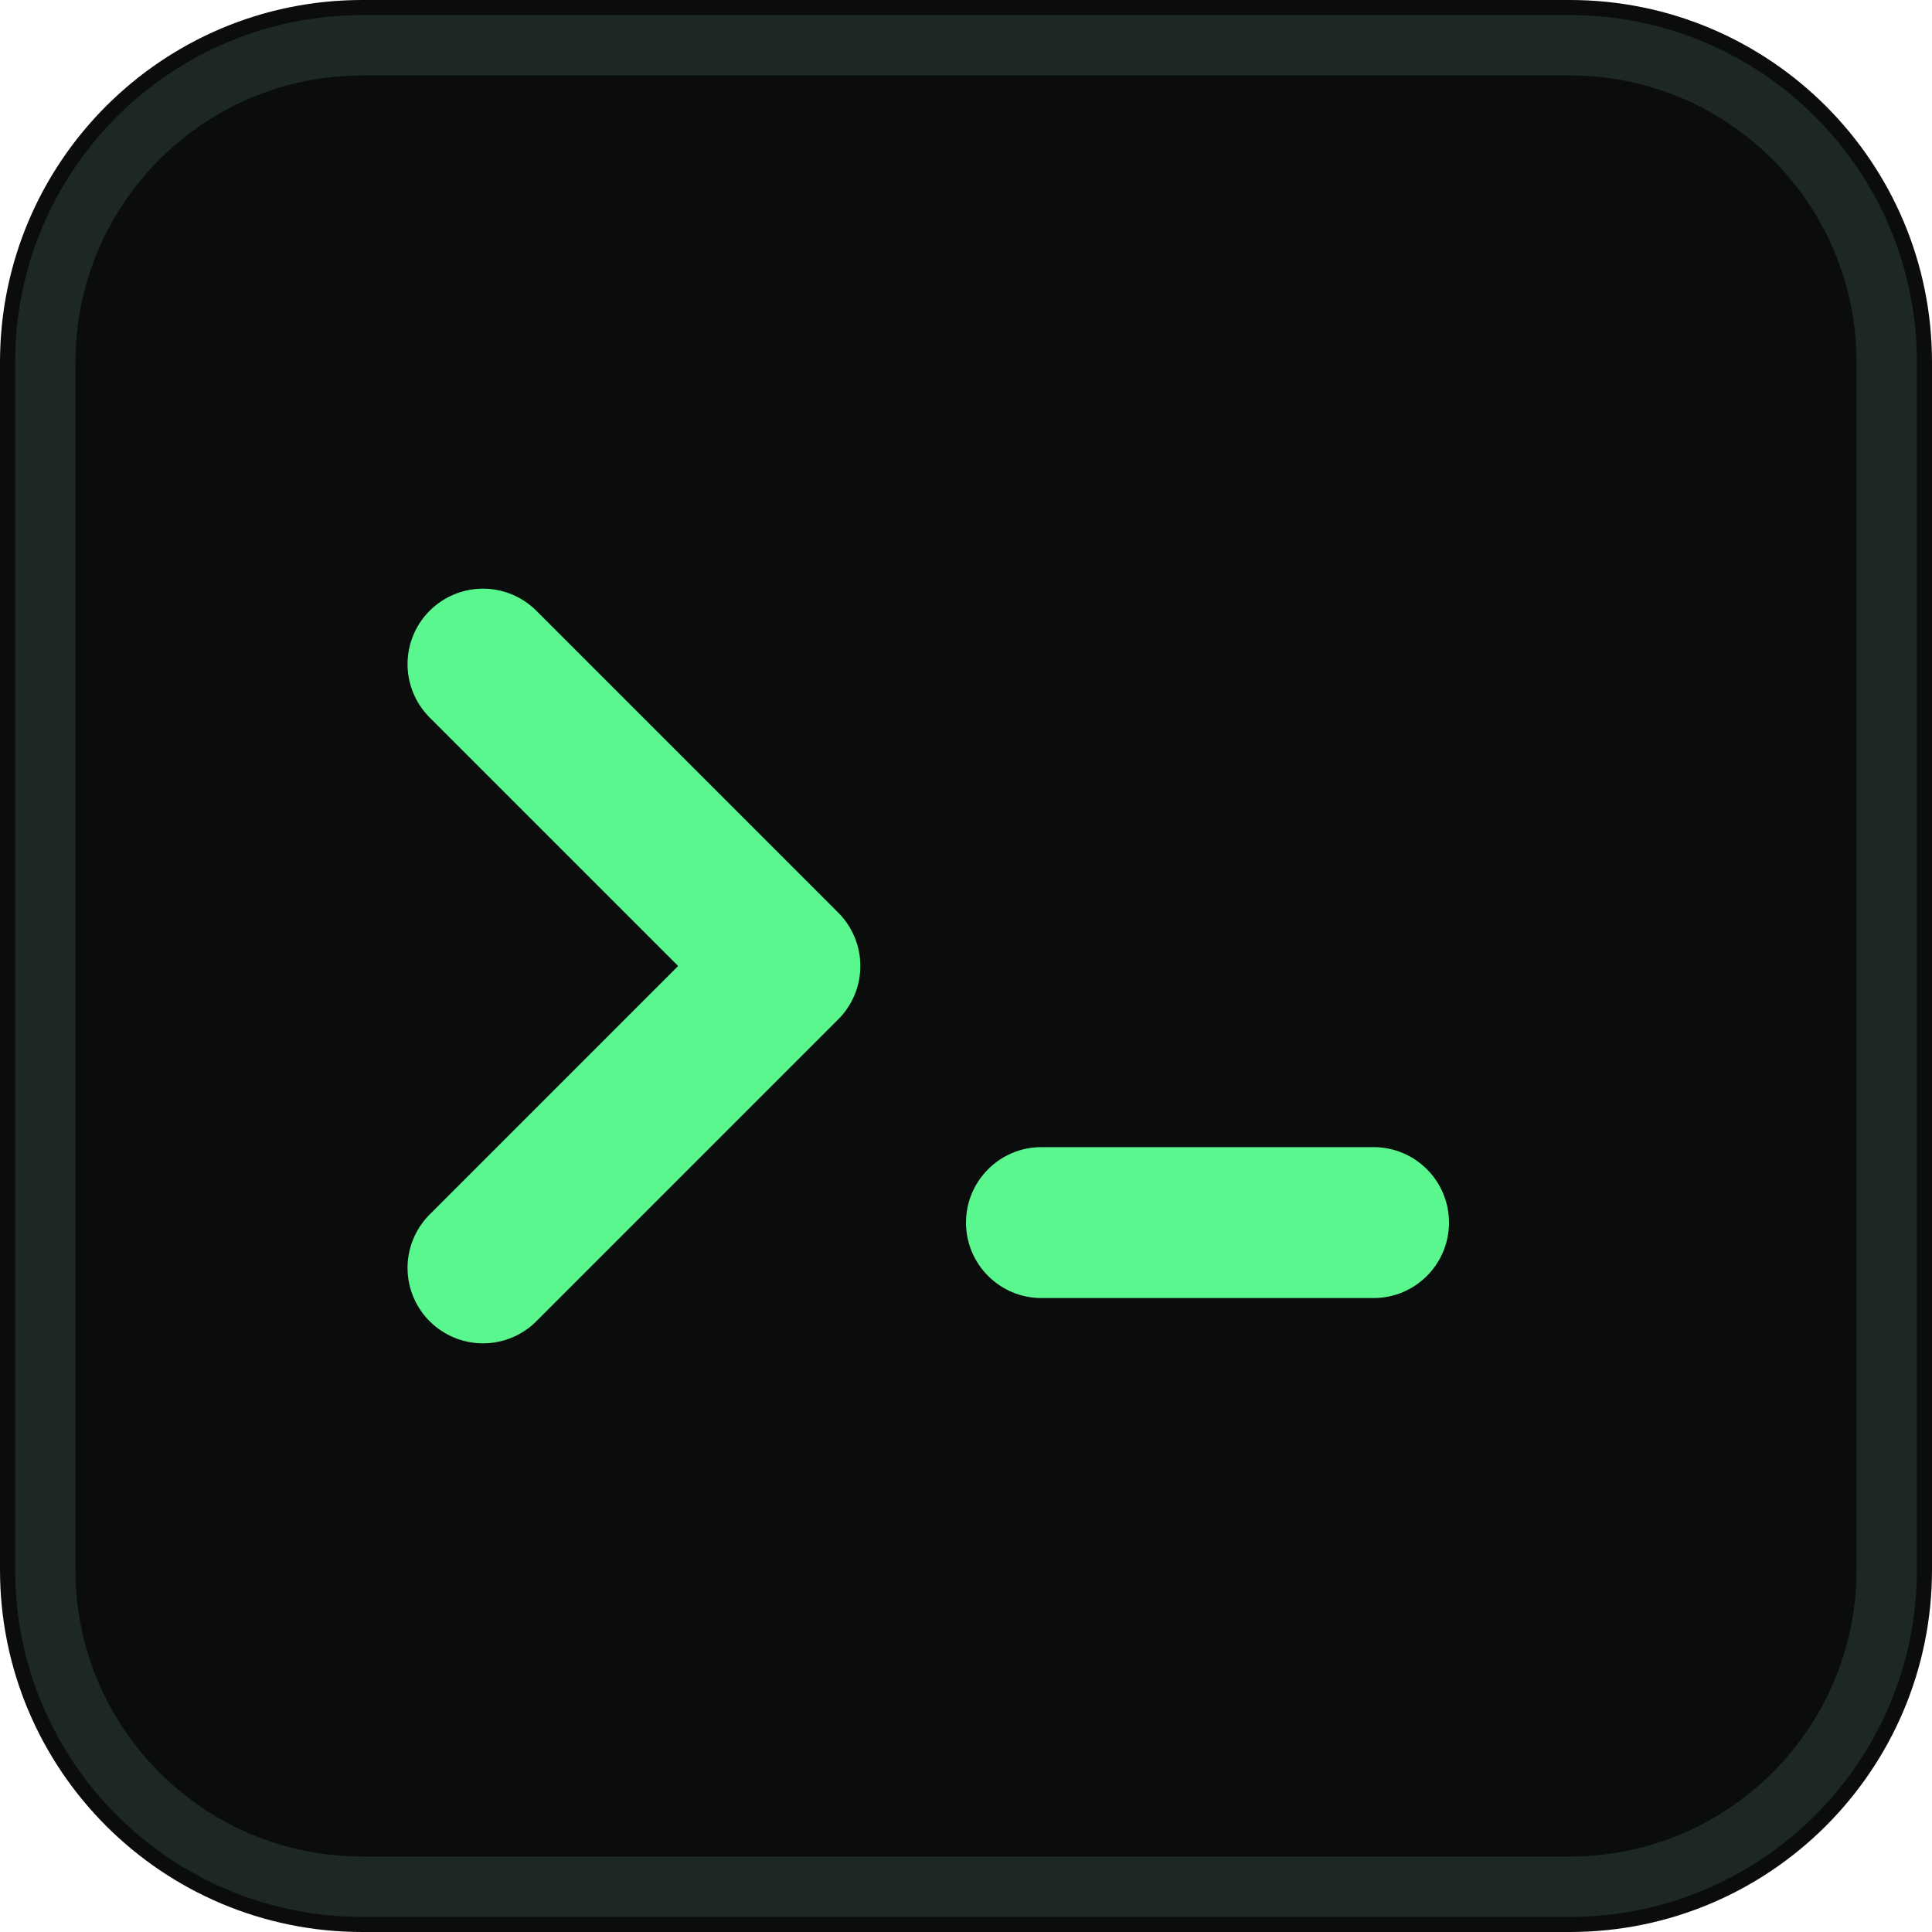
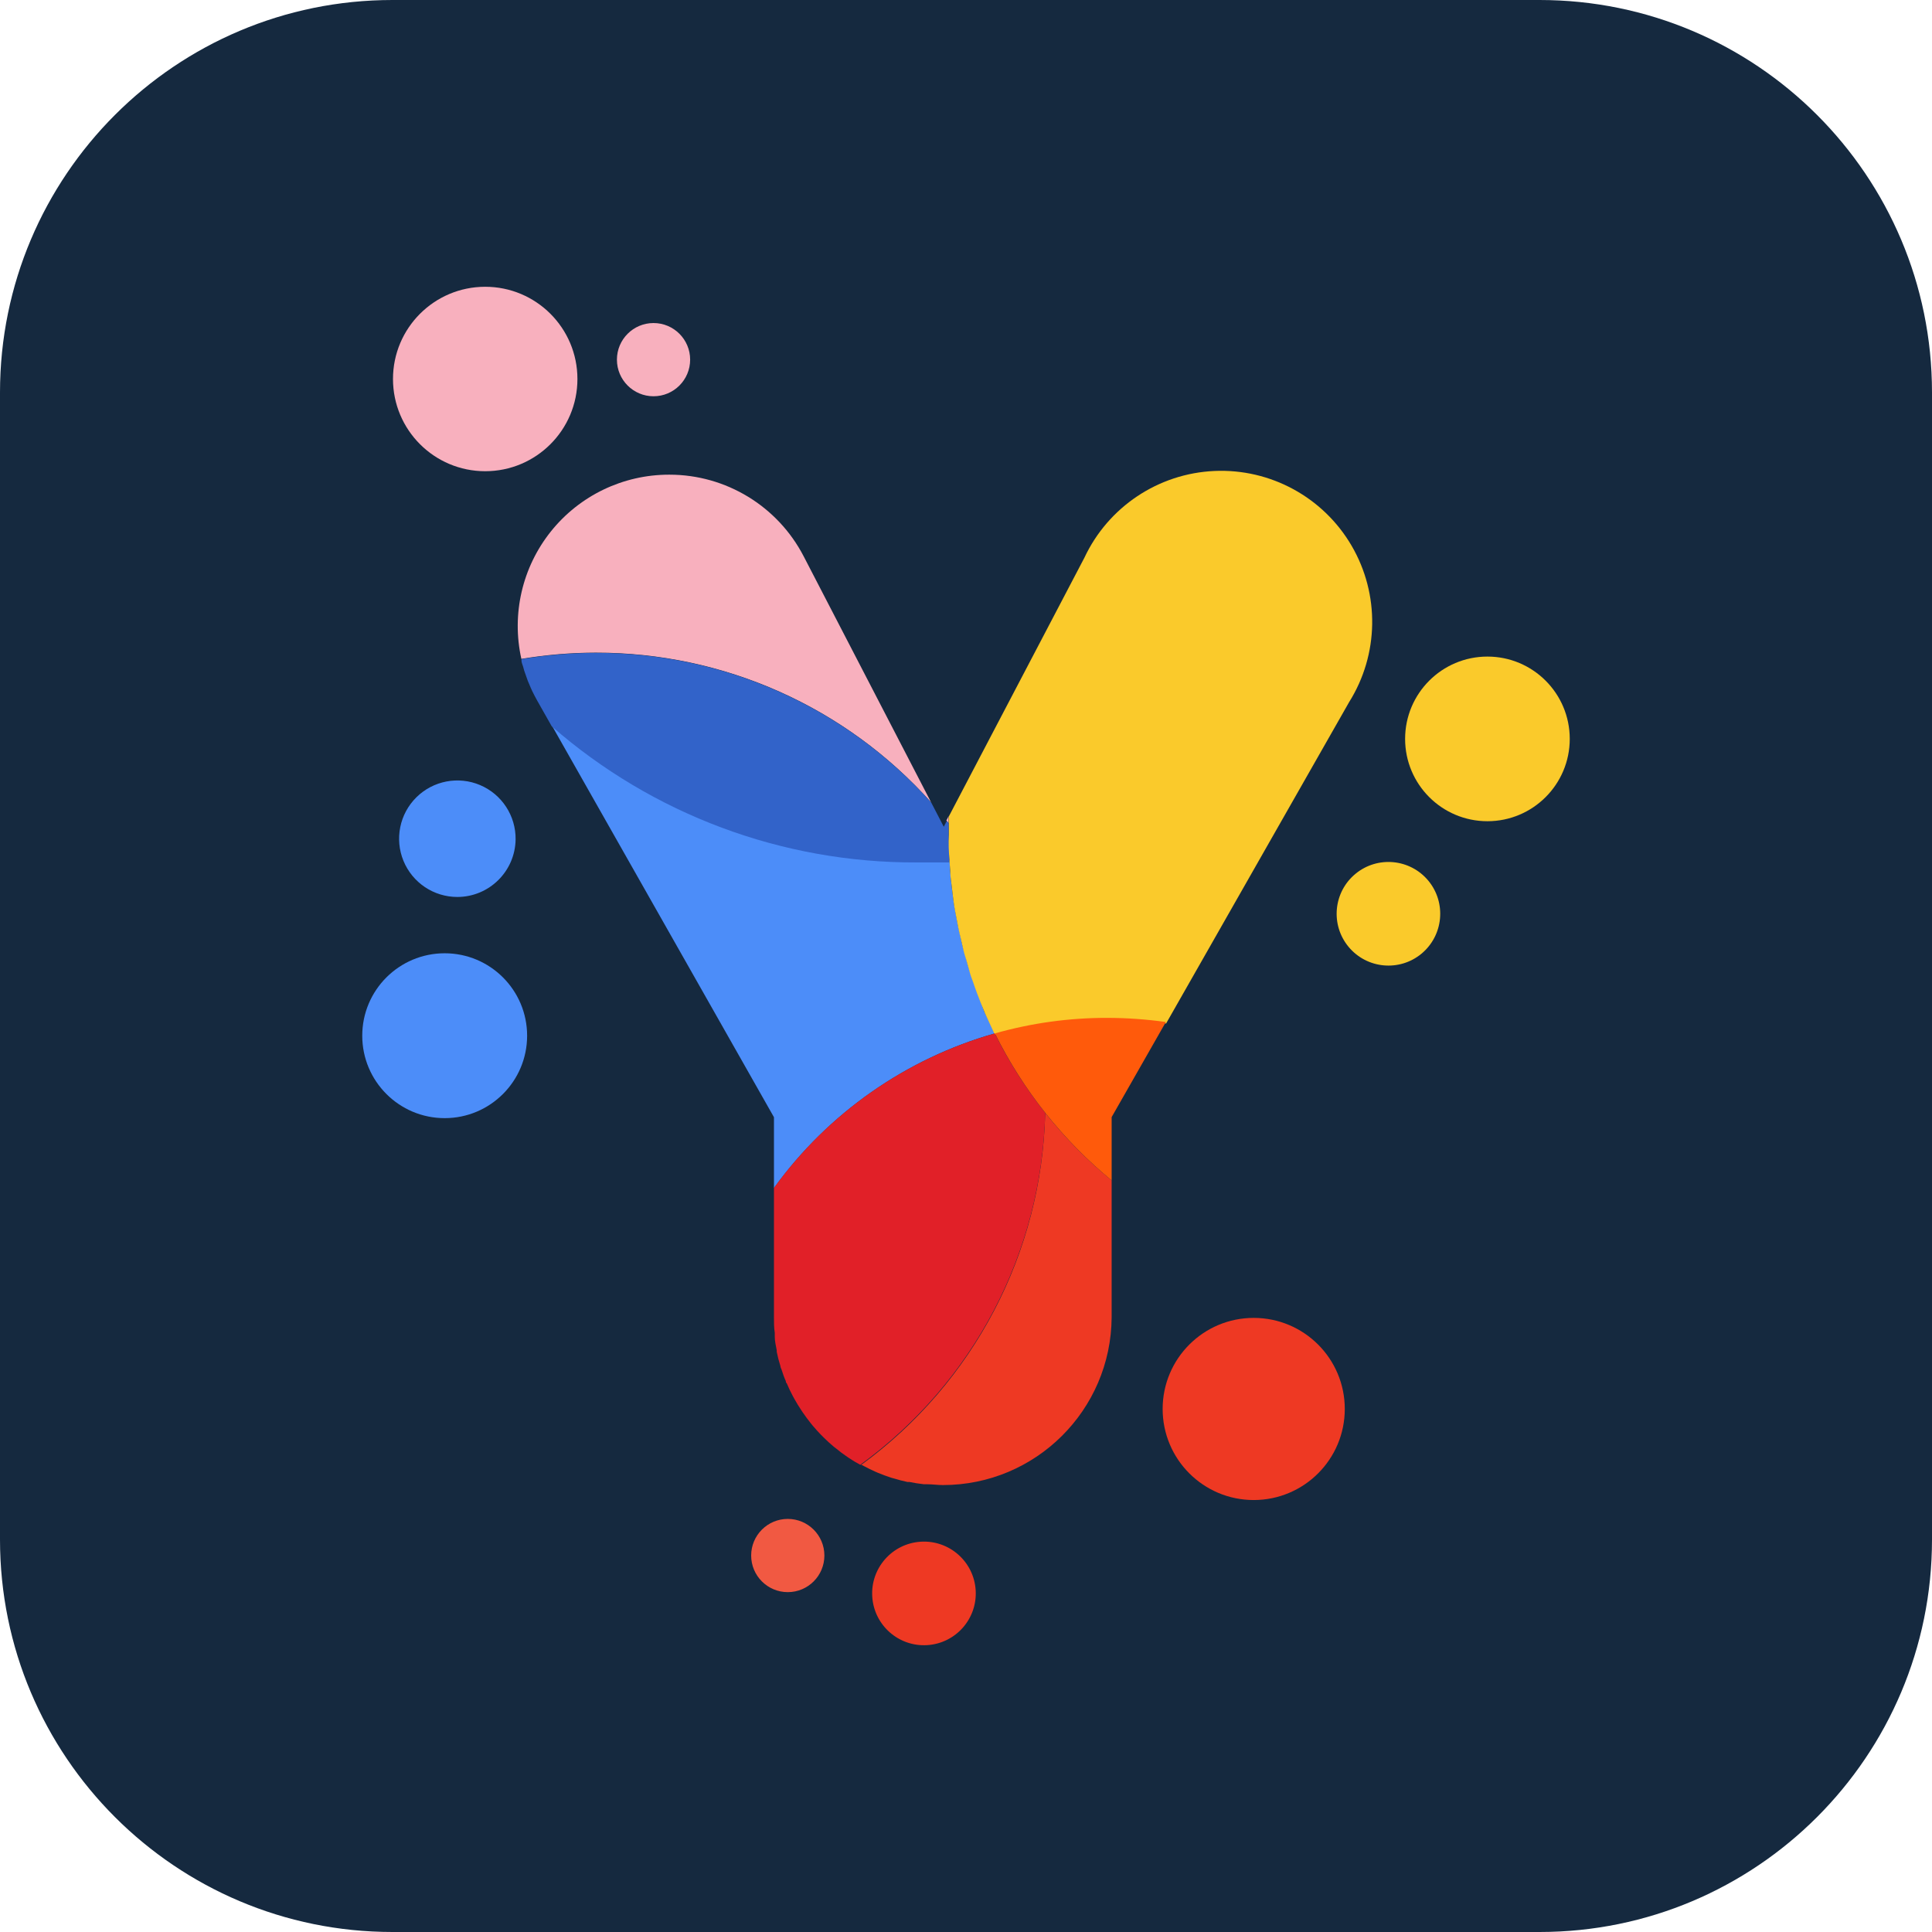
<svg xmlns="http://www.w3.org/2000/svg" viewBox="0 0 64 64" role="img" aria-label="yay.dev">
-   <rect width="64" height="64" rx="12" fill="#0a0d0c" />
-   <rect x="1.5" y="1.5" width="61" height="61" rx="10.5" fill="none" stroke="#1d2723" stroke-width="2" />
-   <path d="M16 22 L26 32 L16 42" fill="none" stroke="#5af78e" stroke-width="5" stroke-linecap="round" stroke-linejoin="round" />
-   <rect x="32" y="38" width="16" height="5" rx="2.5" fill="#5af78e" />
+   <rect width="64" height="64" rx="13" fill="#15293f" />
+   <svg x="12" y="8" width="40" height="48" viewBox="-0.01 0 104.88 117.991" preserveAspectRatio="xMidYMid meet">
+     <circle id="Layer_1-2" dataName="Layer 1" class="cls-1" cx="97.72" cy="39.27" r="7.15" style="fill: #faca2b;" />
+     <path id="Layer_1-2" dataName="Layer 1" class="cls-1" d="M92.59,51.59A4.5,4.5,0,1,0,92,57.92,4.51,4.51,0,0,0,92.59,51.59Z" style="fill: #faca2b;" />
+     <path id="Layer_1-2" dataName="Layer 1" class="cls-2" d="M48.5,109a4.5,4.5,0,1,0,4.77,4.21A4.5,4.5,0,0,0,48.5,109Z" style="fill: #ee3923;" />
+     <circle id="Layer_1-2" dataName="Layer 1" class="cls-2" cx="77.42" cy="97.47" r="7.91" style="fill: #ee3923;" />
+     <circle id="Layer_1-2" dataName="Layer 1" class="cls-3" cx="36.95" cy="110.2" r="3.18" style="fill: #f15942;" />
+     <circle id="Layer_1-2" dataName="Layer 1" class="cls-4" cx="25.29" cy="6.33" r="3.18" style="fill: #f8b0be;" />
+     <circle id="Layer_1-2" dataName="Layer 1" class="cls-4" cx="10.67" cy="8.01" r="8.01" style="fill: #f8b0be;" />
+     <path id="Layer_1-2" dataName="Layer 1" class="cls-5" d="M14.31,65.05a7.16,7.16,0,1,0-7.16,7.16A7.16,7.16,0,0,0,14.31,65.05Z" style="fill: #4c8df9; fill-opacity: 1;" />
+     <path id="Layer_1-2" dataName="Layer 1" class="cls-5" d="M13.31,48A5.06,5.06,0,1,0,8.25,53,5.07,5.07,0,0,0,13.31,48Z" style="fill: #4c8df9; fill-opacity: 1;" />
+     <path id="Layer_1-2" dataName="Layer 1" class="cls-6" d="M54.43,63.78,54,62.93Z" style="fill: none;" />
+     <path id="Layer_1-2" dataName="Layer 1" class="cls-6" d="M53,60.25c-.11-.3-.21-.59-.3-.89C52.81,59.66,52.91,60,53,60.25Z" style="fill: none;" />
+     <path id="Layer_1-2" dataName="Layer 1" class="cls-6" d="M54.93,64.85h0l-.11-.2C54.87,64.72,54.89,64.78,54.93,64.85Z" style="fill: none;" />
+     <path id="Layer_1-2" dataName="Layer 1" class="cls-6" d="M53.68,62c-.11-.29-.23-.58-.34-.88C53.45,61.46,53.57,61.75,53.68,62Z" style="fill: none;" />
+     <path id="Layer_1-2" dataName="Layer 1" class="cls-6" d="M51.25,52.71c0-.32-.09-.63-.12-1C51.16,52.08,51.21,52.39,51.25,52.71Z" style="fill: none;" />
+     <path id="Layer_1-2" dataName="Layer 1" class="cls-6" d="M52.44,58.41c-.09-.3-.18-.6-.26-.9C52.26,57.81,52.35,58.11,52.44,58.41Z" style="fill: none;" />
+     <path id="Layer_1-2" dataName="Layer 1" class="cls-6" d="M51.55,54.64c-.06-.31-.12-.62-.17-.93C51.43,54,51.49,54.33,51.55,54.64Z" style="fill: none;" />
+     <path id="Layer_1-2" dataName="Layer 1" class="cls-6" d="M51,50h0c0,.26.05.53.07.79L51,50Z" style="fill: none;" />
+     <path id="Layer_1-2" dataName="Layer 1" class="cls-6" d="M52,56.54c-.07-.3-.15-.6-.21-.91C51.8,55.94,51.88,56.24,52,56.54Z" style="fill: none;" />
+     <path id="Layer_1-2" dataName="Layer 1" class="cls-4" d="M51,49.8V50h0C51,49.9,51,49.85,51,49.8Z" style="fill: #f8b0be;" />
+     <path id="Layer_1-2" dataName="Layer 1" class="cls-4" d="M14.27,33.84c-.07-.18-.13-.36-.19-.54C14.14,33.48,14.2,33.66,14.27,33.84Z" style="fill: #f8b0be;" />
+     <path id="Layer_1-2" dataName="Layer 1" class="cls-4" d="M49.4,44.78,38.33,23.41a13.13,13.13,0,0,0-11.65-7.09h-.05a13.14,13.14,0,0,0-12.82,16,39.5,39.5,0,0,1,6.47-.54A39,39,0,0,1,49.4,44.78Z" style="fill: #f8b0be;" />
+     <path id="Layer_1-2" dataName="Layer 1" class="cls-4" d="M50.92,46.59c0,.34,0,.68,0,1,0-.54,0-1.08,0-1.61l-.45.88.26-.5Z" style="fill: #f8b0be;" />
+     <path id="Layer_1-2" dataName="Layer 1" class="cls-4" d="M14,32.94c-.05-.18-.1-.35-.14-.52C13.88,32.59,13.93,32.76,14,32.94Z" style="fill: #f8b0be;" />
+     <path id="Layer_1-2" dataName="Layer 1" class="cls-4" d="M14.64,34.77c-.08-.19-.17-.39-.25-.59C14.47,34.38,14.56,34.58,14.64,34.77Z" style="fill: #f8b0be;" />
+     <path id="Layer_1-2" dataName="Layer 1" class="cls-4" d="M15.22,35.92c-.16-.29-.31-.57-.45-.86C14.91,35.35,15.06,35.63,15.22,35.92Z" style="fill: #f8b0be;" />
+     <path id="Layer_1-2" dataName="Layer 1" class="cls-5" d="M54.93,64.85c0-.07-.06-.13-.1-.2l-.4-.87L54,62.93,53.68,62c-.11-.29-.23-.58-.34-.88s-.22-.61-.32-.91-.21-.59-.3-.89-.19-.63-.28-1-.18-.6-.26-.9-.16-.64-.23-1-.15-.6-.21-.91-.13-.66-.19-1-.12-.62-.17-.93-.09-.66-.13-1-.09-.63-.12-1-.06-.67-.09-1,0-.53-.07-.79c-.94,0-1.89.08-2.84.08A47.88,47.88,0,0,1,16.47,38.13l19.28,34v6.15A35.76,35.76,0,0,1,54.93,64.85Z" style="fill: #4c8df9; fill-opacity: 1;" />
+     <path id="Layer_1-2" dataName="Layer 1" class="cls-7" d="M48.13,50C49.08,50,50,50,51,50h0V49.8c0-.73-.07-1.46-.07-2.19,0-.34,0-.68,0-1l-.17-.21-.26.5-1.09-2.1a39,39,0,0,0-29.12-13,39.5,39.5,0,0,0-6.47.54l0,.13c0,.17.09.34.14.52s.06.24.1.36.12.36.19.54l.12.34c.08.2.17.4.25.59s.09.19.13.29c.14.29.29.57.45.86l1.25,2.21A47.88,47.88,0,0,0,48.13,50Z" style="fill: #3263c9;" />
+     <path id="Layer_1-2" dataName="Layer 1" class="cls-1" d="M51,49.8c0,.05,0,.1,0,.15l.06.8c0,.34.05.68.09,1s.08.63.12,1,.08.67.13,1,.11.62.17.93.12.66.19,1,.14.61.21.91.15.65.23,1,.17.6.26.9.18.63.28,1,.19.59.3.89.2.61.32.91.23.59.34.88l.36.89.39.85.4.87.11.2a35.53,35.53,0,0,1,9.74-1.35,37.48,37.48,0,0,1,5.11.36l15.9-27.92a13.12,13.12,0,1,0-23-12.53L50.94,46c0,.53,0,1.07,0,1.61C50.9,48.34,50.93,49.07,51,49.8Z" style="fill: #faca2b;" />
+     <path id="Layer_1-2" dataName="Layer 1" class="cls-2" d="M59.31,71.75a39,39,0,0,1-16,30.59l.08,0,.17.09c.33.18.67.34,1,.49l.23.1c.38.16.78.3,1.17.43l.26.07c.36.11.74.21,1.12.29l.17,0c.42.09.84.15,1.27.2l.3,0c.44,0,.89.07,1.34.07A14.66,14.66,0,0,0,65.08,89.52V77.62A38.59,38.59,0,0,1,59.31,71.75Z" style="fill: #ee3923;" />
+     <path id="Layer_1-2" dataName="Layer 1" class="cls-8" d="M59.31,71.75a38.92,38.92,0,0,1-4.38-6.9A35.76,35.76,0,0,0,35.75,78.27V89.52c0,.45,0,.89.07,1.33,0,.12,0,.23,0,.34,0,.4.1.8.17,1.18l0,.13a10.75,10.75,0,0,0,.32,1.24c0,.1.06.21.1.31.11.35.23.7.37,1,0,.06,0,.13.08.19.16.38.34.76.54,1.13l.15.27c.17.31.35.6.55.9a2.26,2.26,0,0,0,.13.2c.23.34.48.67.74,1l.19.23c.22.26.45.51.69.76.07.06.13.13.2.2.29.29.59.56.91.83l.21.16a9.79,9.79,0,0,0,.82.62l.26.18c.31.21.64.41,1,.6A39,39,0,0,0,59.31,71.75Z" style="fill: #e12028;" />
+     <path id="Layer_1-2" dataName="Layer 1" class="cls-9" d="M65.08,72.12l4.71-8.26a37.48,37.48,0,0,0-5.11-.36,35.53,35.53,0,0,0-9.74,1.35h0A38.91,38.91,0,0,0,65.08,77.62Z" style="fill: #ff5a0b;" />
+   </svg>
</svg>
